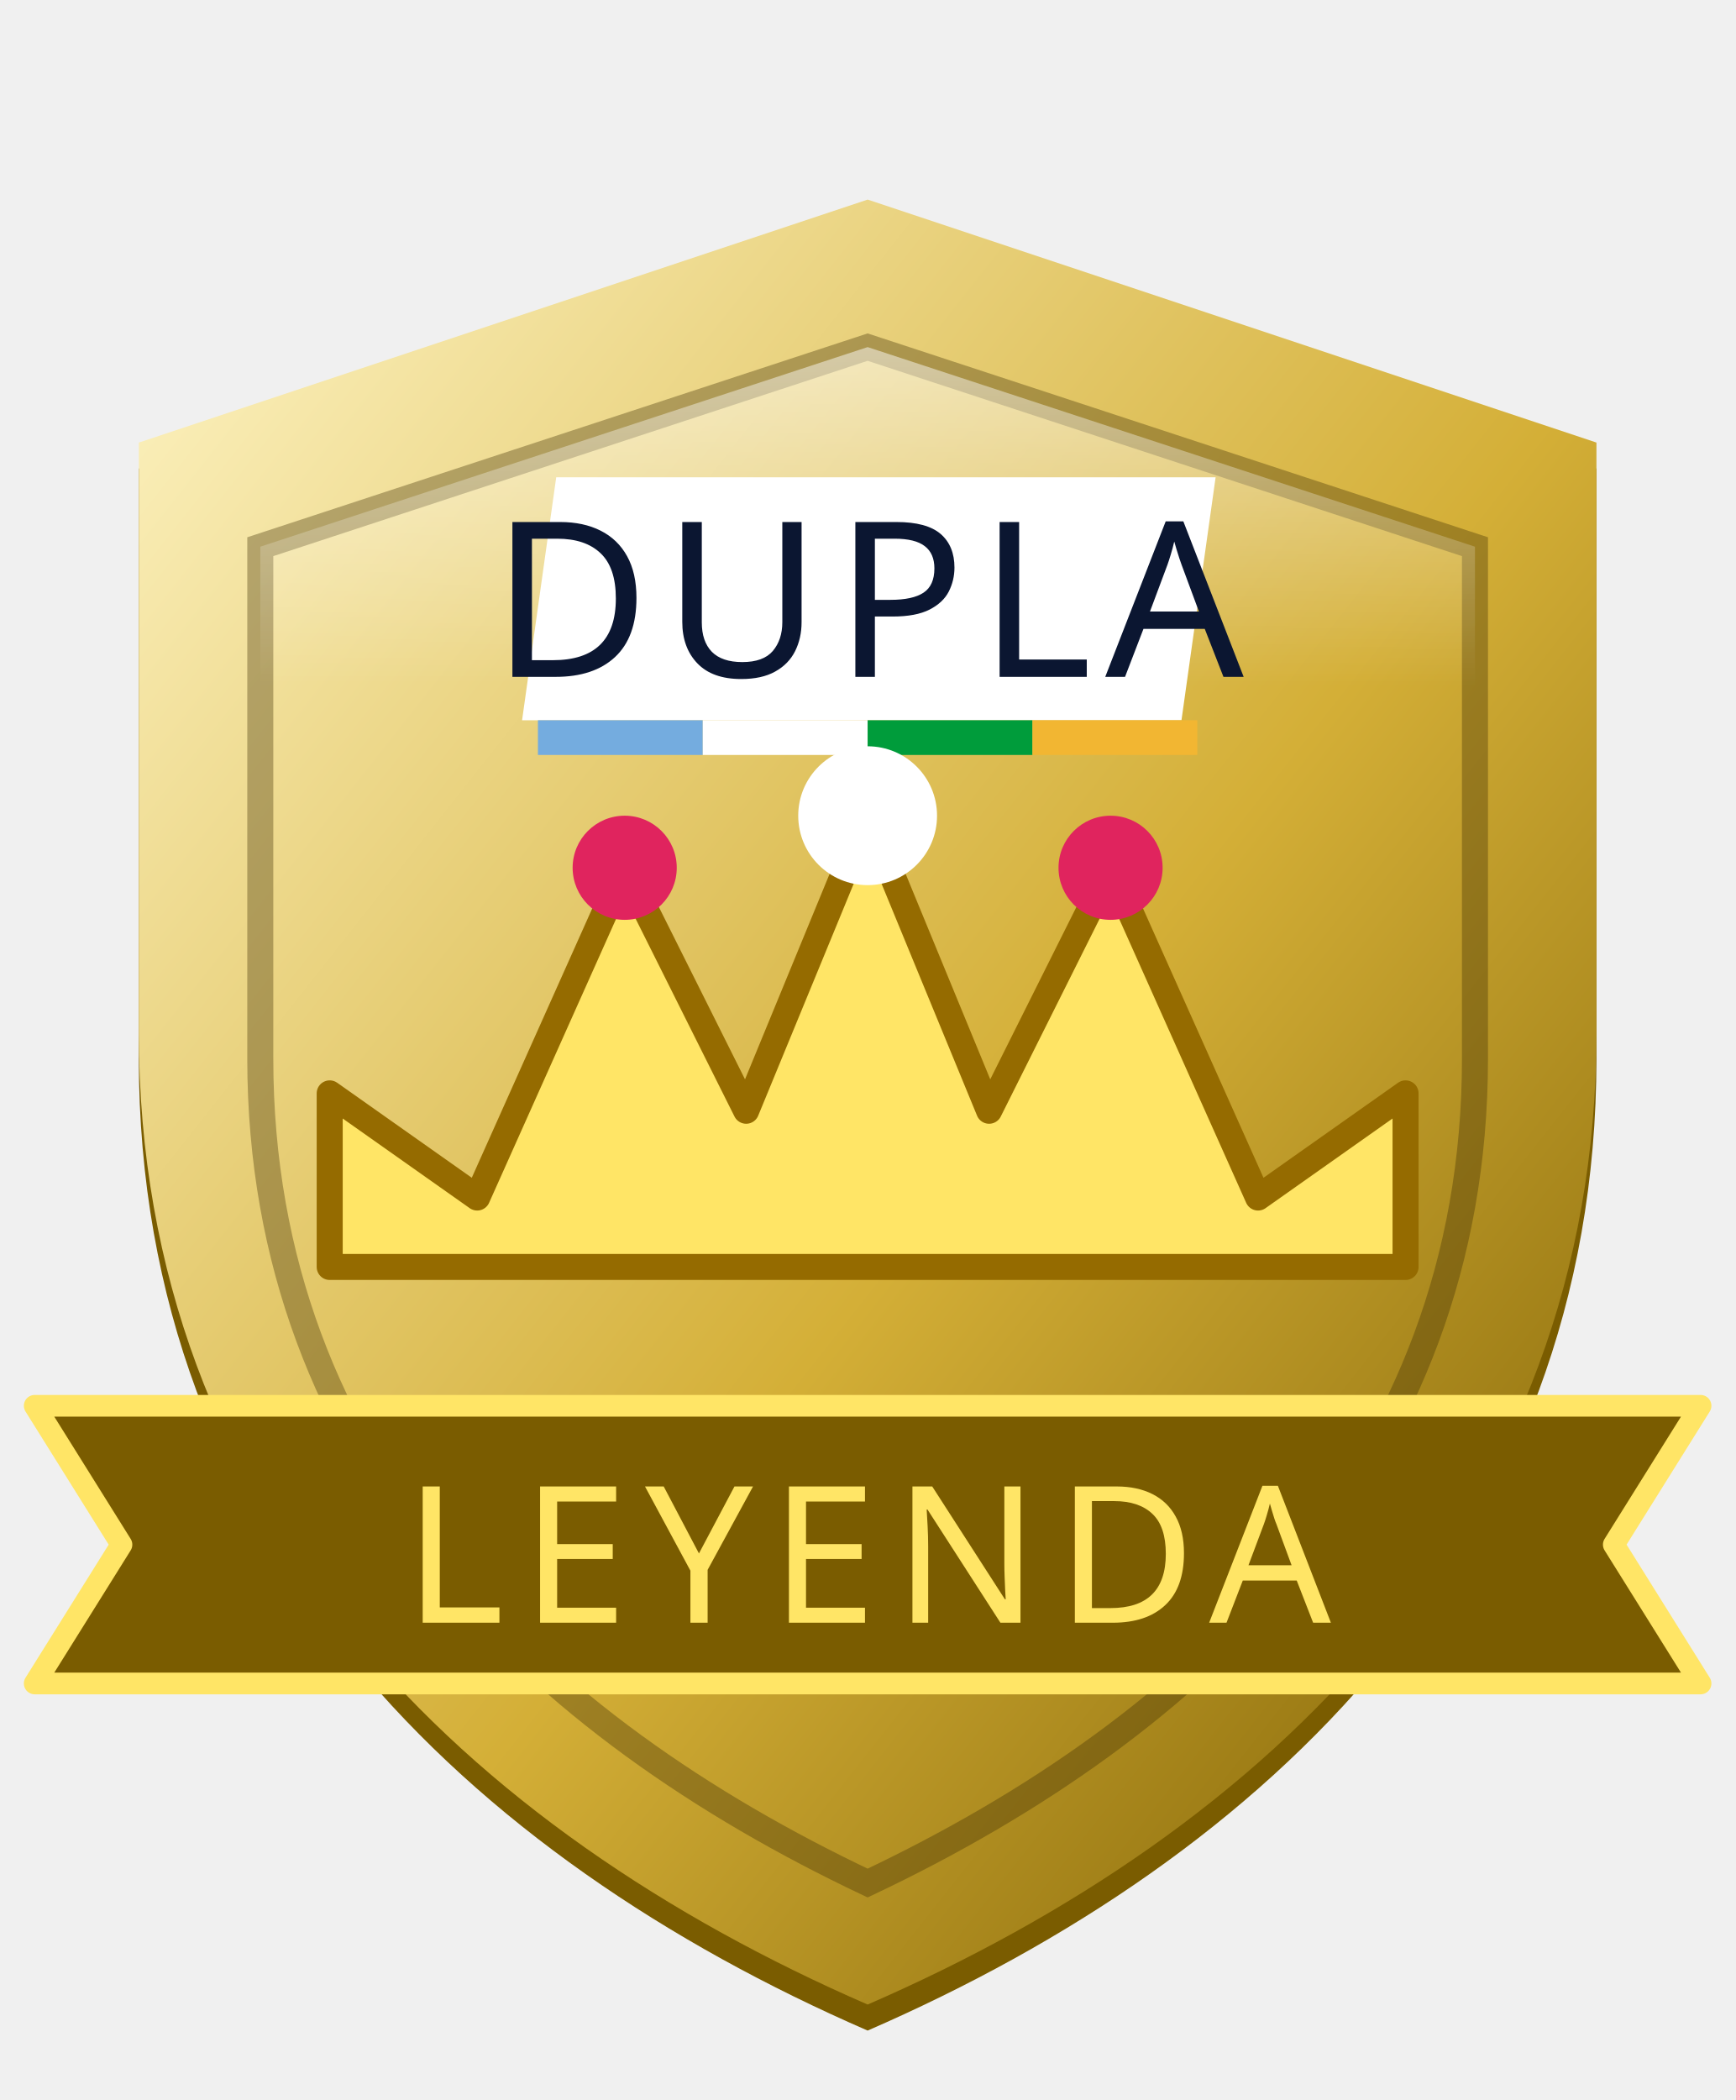
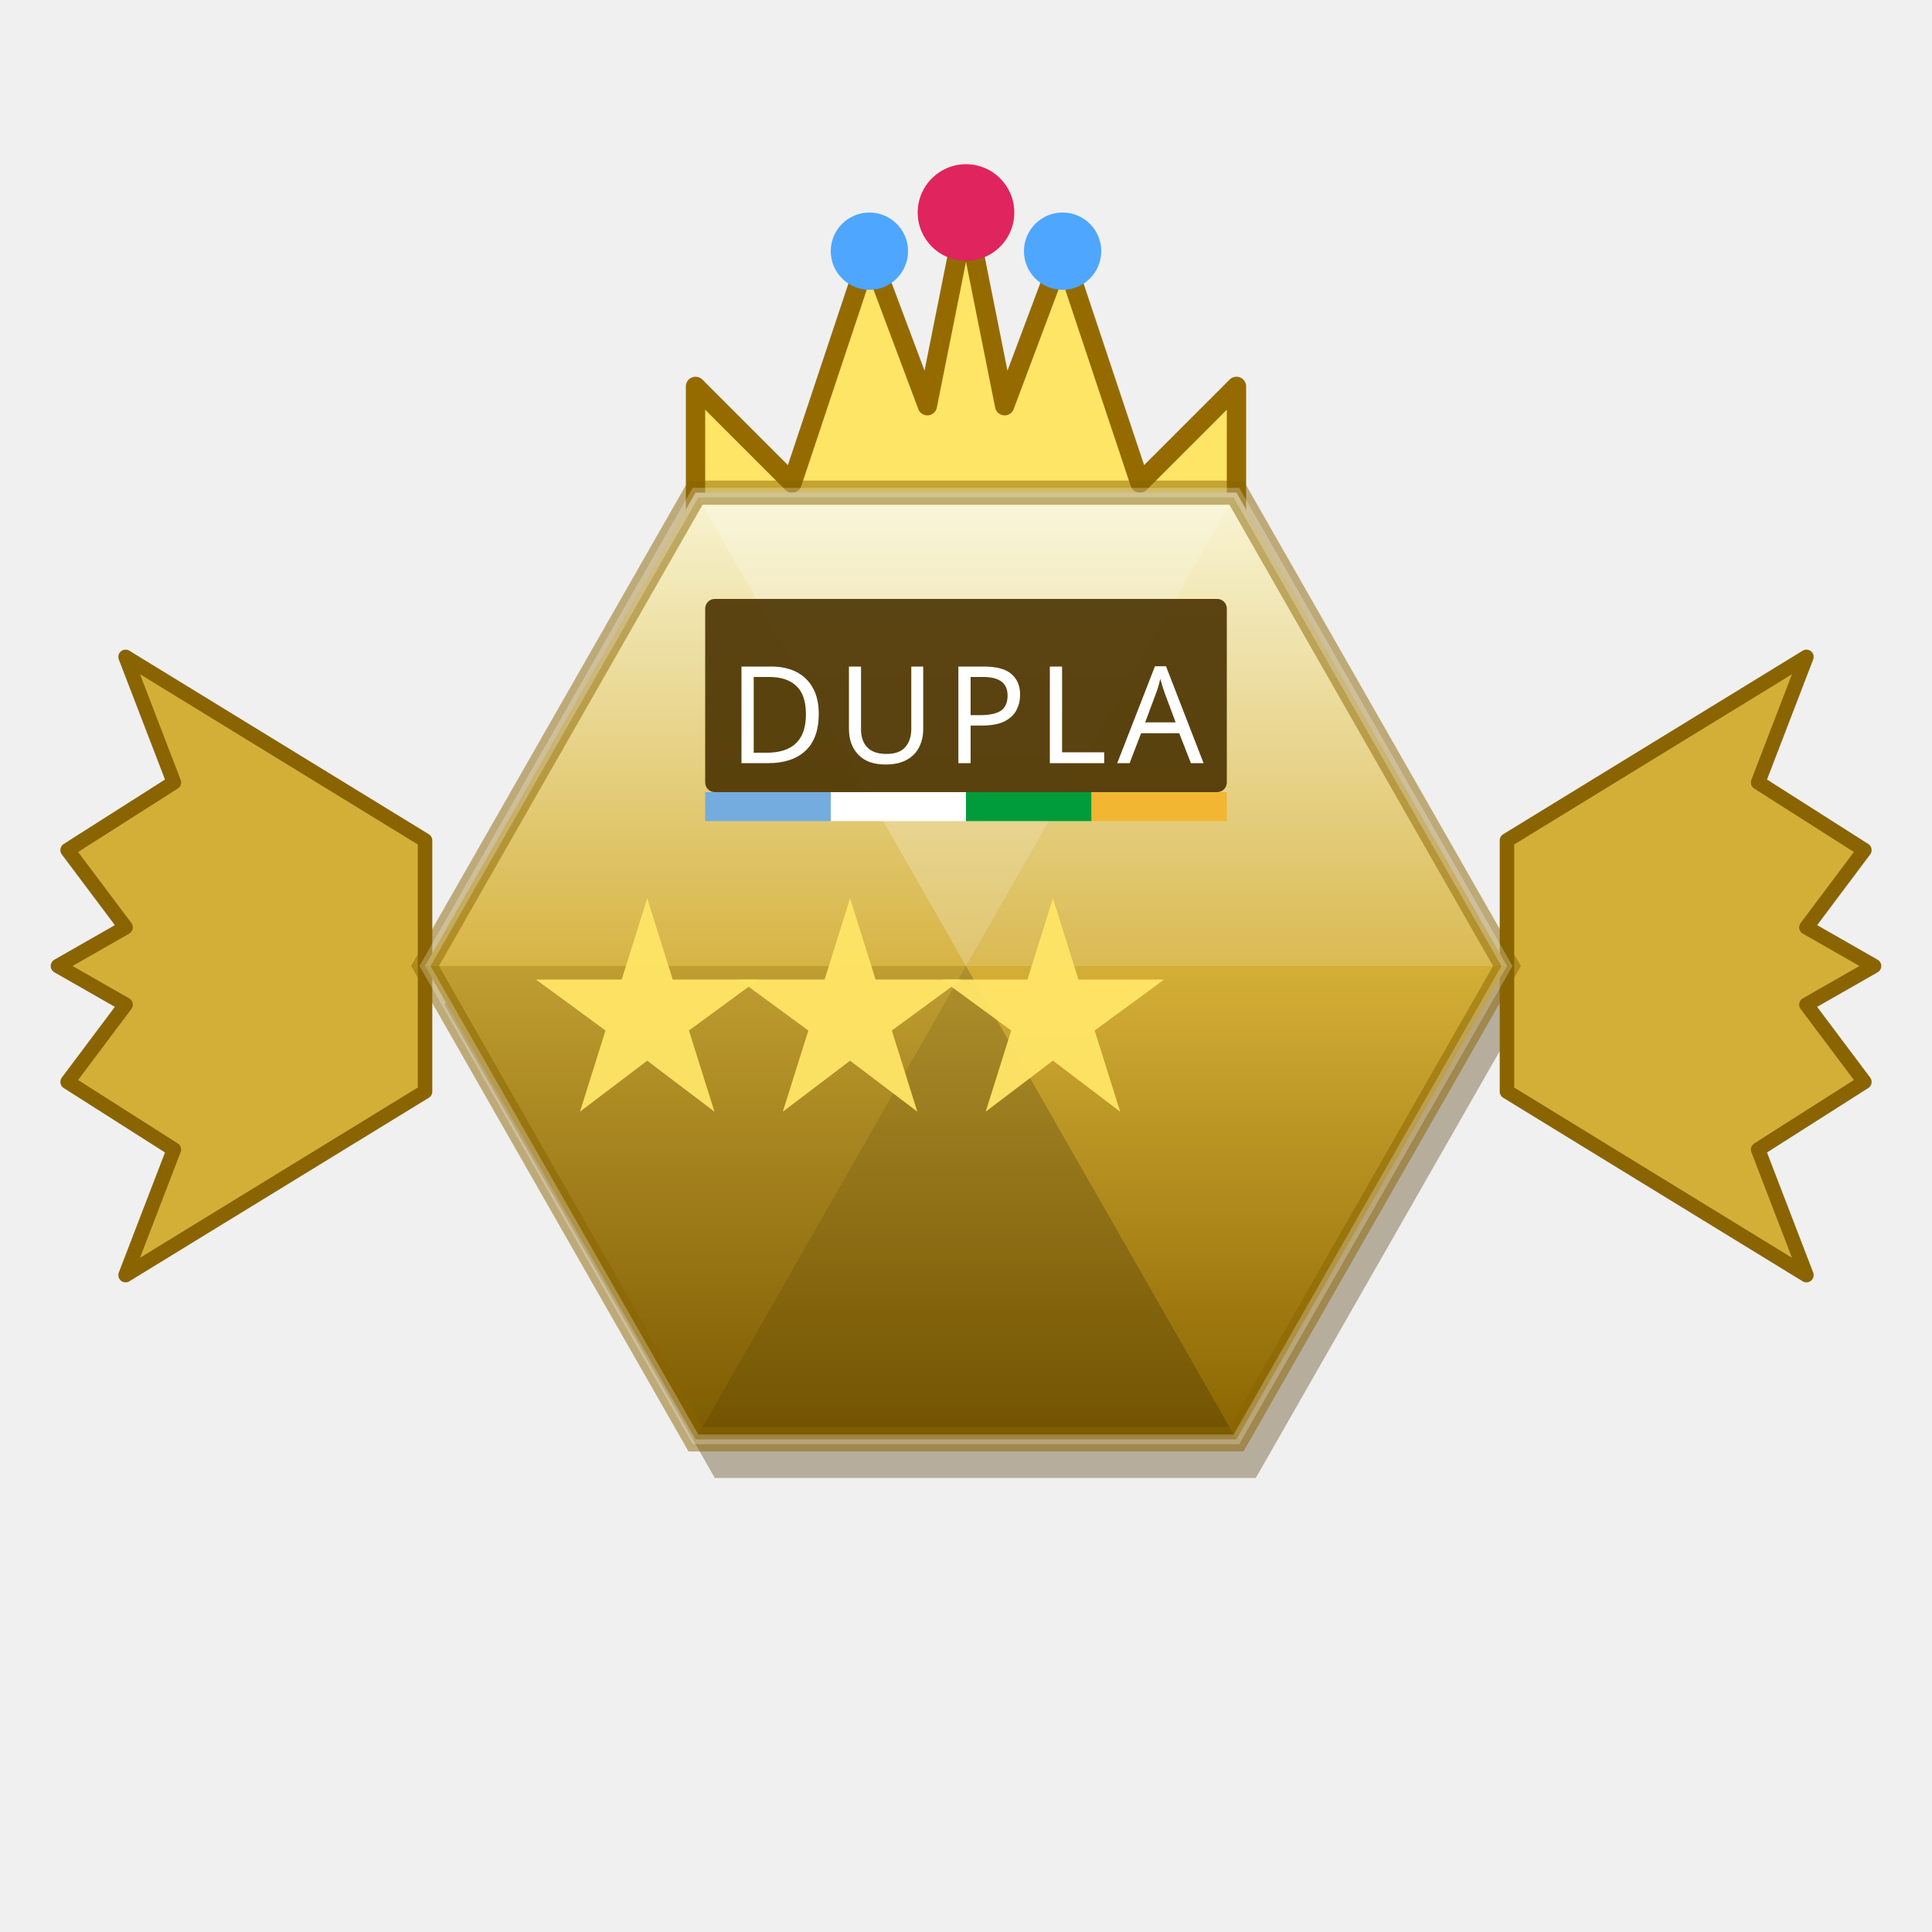
- <svg xmlns="http://www.w3.org/2000/svg" viewBox="0 -18 200 242" width="200" height="242">
+ <svg xmlns="http://www.w3.org/2000/svg" viewBox="0 0 200 200" width="200" height="200">
  <defs>
-     <linearGradient id="g-leyenda" x1="0" y1="0" x2="1" y2="1">
-       <stop offset="0" stop-color="#FFF6C8" />
-       <stop offset=".55" stop-color="#D4AF37" />
-       <stop offset="1" stop-color="#7A5C00" />
-     </linearGradient>
-     <linearGradient id="s-leyenda" x1="0" y1="0" x2="0" y2="1">
-       <stop offset="0" stop-color="#FFFFFF" stop-opacity=".5" />
-       <stop offset=".5" stop-color="#FFFFFF" stop-opacity="0" />
+     <linearGradient id="g" x1="0" y1="0" x2="0" y2="1">
+       <stop offset="0" stop-color="#F8F4D0" />
+       <stop offset=".5" stop-color="#D4AF37" />
+       <stop offset="1" stop-color="#8A6400" />
    </linearGradient>
  </defs>
-   <path d="M100 8 L184 36 V104 C184 160 146 196 100 216 C54 196 16 160 16 104 V36 Z" fill="#7A5C00" />
-   <path d="M100 8 L184 36 V104 C184 160 146 196 100 216 C54 196 16 160 16 104 V36 Z" fill="url(#g-leyenda)" transform="translate(0 -3)" />
-   <path d="M100 22 L170 45 V104 C170 151 138 181 100 199 C62 181 30 151 30 104 V45 Z" fill="none" stroke="#3D2D00" stroke-opacity=".35" stroke-width="3" />
-   <path d="M30 45 L100 22 L170 45 V90 C130 80 70 80 30 100 Z" fill="url(#s-leyenda)" />
-   <g transform="translate(100 52)">
-     <g transform="skewX(-8)">
-       <rect x="-38" y="-15" width="76" height="28" fill="#FFFFFF" />
-     </g>
-     <text x="0" y="8" text-anchor="middle" font-family="Bebas Neue, sans-serif" font-size="25" letter-spacing="1.5" fill="#0B1631">DUPLA</text>
-     <rect x="-38" y="13" width="19" height="4" fill="#74ACDF" />
-     <rect x="-19" y="13" width="19" height="4" fill="#FFFFFF" />
-     <rect x="0" y="13" width="19" height="4" fill="#009C3B" />
-     <rect x="19" y="13" width="19" height="4" fill="#F2B632" />
+   <path d="M128 51 L156 100 L128 149 L72 149 L44 100 L72 51 Z" fill="#4A3200" transform="translate(2 4)" opacity=".35" />
+   <path d="M72 55 L72 40 L82 50 L90 26 L96 42 L100 22 L104 42 L110 26 L118 50 L128 40 L128 55 Z" fill="#FFE566" stroke="#956B00" stroke-width="2" stroke-linejoin="round" />
+   <circle cx="90" cy="26" r="4" fill="#4FA6FF" />
+   <circle cx="100" cy="22" r="5" fill="#E0245E" />
+   <circle cx="110" cy="26" r="4" fill="#4FA6FF" />
+   <path d="M156 87 L187 68 L182 81 L193 88 L187 96 L194 100 L187 104 L193 112 L182 119 L187 132 L156 113 Z" fill="#D4AF37" stroke="#8A6400" stroke-width="1.5" stroke-linejoin="round" />
+   <path d="M44 87 L13 68 L18 81 L7 88 L13 96 L6 100 L13 104 L7 112 L18 119 L13 132 L44 113 Z" fill="#D4AF37" stroke="#8A6400" stroke-width="1.5" stroke-linejoin="round" />
+   <path d="M128 51 L156 100 L128 149 L72 149 L44 100 L72 51 Z" fill="url(#g)" />
+   <path d="M72 51 L128 51 L100 100 Z" fill="#FFF" opacity=".28" />
+   <path d="M128 51 L156 100 L100 100 Z" fill="#FFF" opacity=".14" />
+   <path d="M72 51 L44 100 L100 100 Z" fill="#FFF" opacity=".07" />
+   <path d="M72 149 L128 149 L100 100 Z" fill="#000" opacity=".18" />
+   <path d="M44 100 L72 149 L100 100 Z" fill="#000" opacity=".1" />
+   <path d="M128 51 L156 100 L128 149 L72 149 L44 100 L72 51 Z" fill="none" stroke="#8A6400" stroke-width="2.5" stroke-opacity=".5" />
+   <path d="M128 51 L156 100 L128 149 L72 149 L44 100 L72 51 Z" fill="none" stroke="#FFF" stroke-width="1" stroke-opacity=".25" />
+   <g transform="translate(100 72)">
+     <rect x="-27" y="-10" width="54" height="20" rx="1" fill="#4A3200" opacity=".9" />
+     <text x="0" y="7" text-anchor="middle" font-family="Bebas Neue, sans-serif" font-size="14" letter-spacing="1" fill="#FFF">DUPLA</text>
+     <rect x="-27" y="10" width="13" height="3" fill="#74ACDF" />
+     <rect x="-14" y="10" width="14" height="3" fill="#FFF" />
+     <rect x="0" y="10" width="13" height="3" fill="#009C3B" />
+     <rect x="13" y="10" width="14" height="3" fill="#F2B632" />
  </g>
-   <path d="M38 128 L38 108 L55 120 L72 82 L86 110 L100 76 L114 110 L128 82 L145 120 L162 108 L162 128 Z" fill="#FFE566" stroke="#956B00" stroke-width="3" stroke-linejoin="round" />
-   <circle cx="72" cy="82" r="6" fill="#E0245E" />
-   <circle cx="100" cy="76" r="8" fill="#FFFFFF" />
-   <circle cx="128" cy="82" r="6" fill="#E0245E" />
-   <path d="M4 144 H196 L186 160 L196 176 H4 L14 160 Z" fill="#7A5C00" stroke="#FFE566" stroke-width="2.5" stroke-linejoin="round" />
-   <text x="100" y="169" text-anchor="middle" font-family="Bebas Neue, sans-serif" font-size="22" letter-spacing="2" fill="#FFE566">LEYENDA</text>
+   <path transform="translate(55 93) scale(.24)" d="M50 0 L61 35 L98 35 L68 57 L79 92 L50 70 L21 92 L32 57 L2 35 L39 35 Z" fill="#FFE566" opacity=".95" />
+   <path transform="translate(76 93) scale(.24)" d="M50 0 L61 35 L98 35 L68 57 L79 92 L50 70 L21 92 L32 57 L2 35 L39 35 Z" fill="#FFE566" opacity=".95" />
+   <path transform="translate(97 93) scale(.24)" d="M50 0 L61 35 L98 35 L68 57 L79 92 L50 70 L21 92 L32 57 L2 35 L39 35 Z" fill="#FFE566" opacity=".95" />
</svg>
